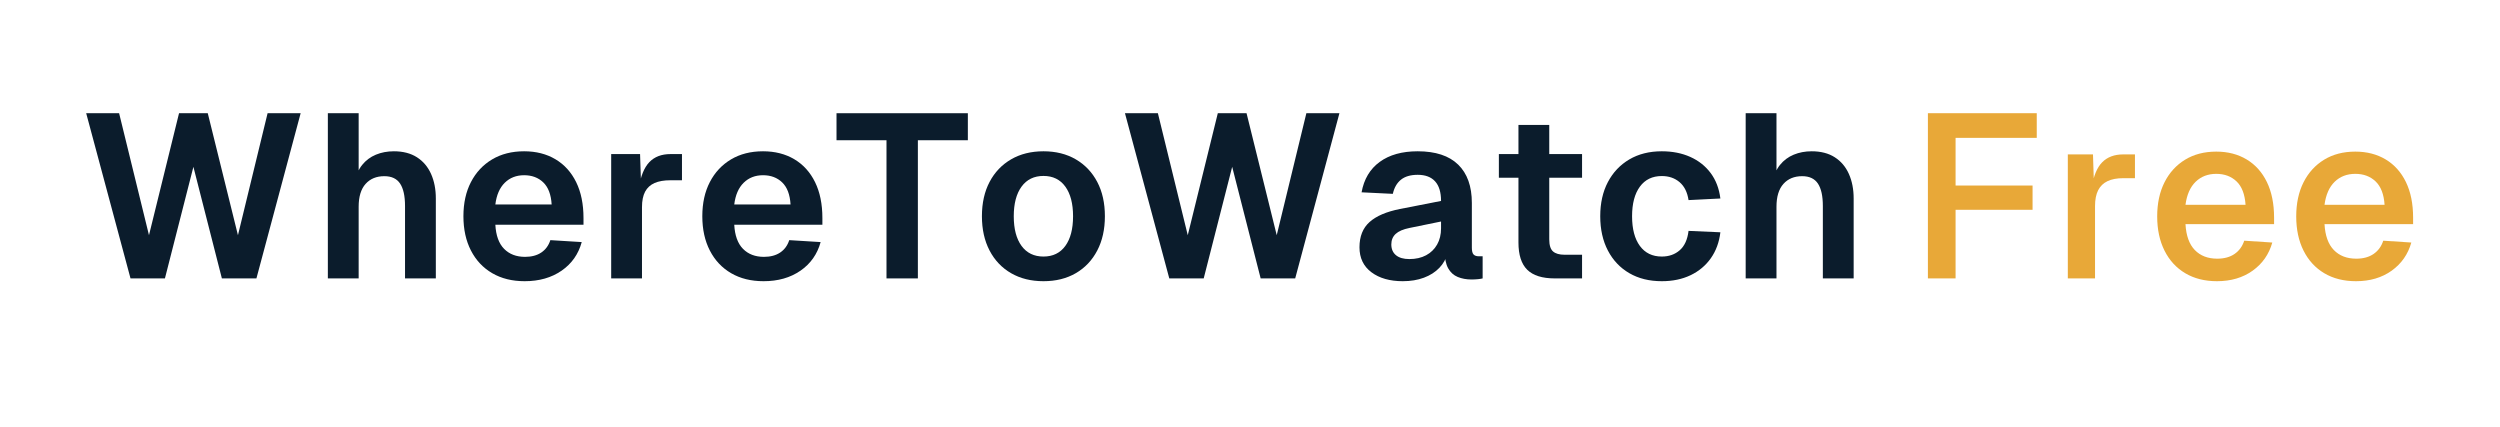
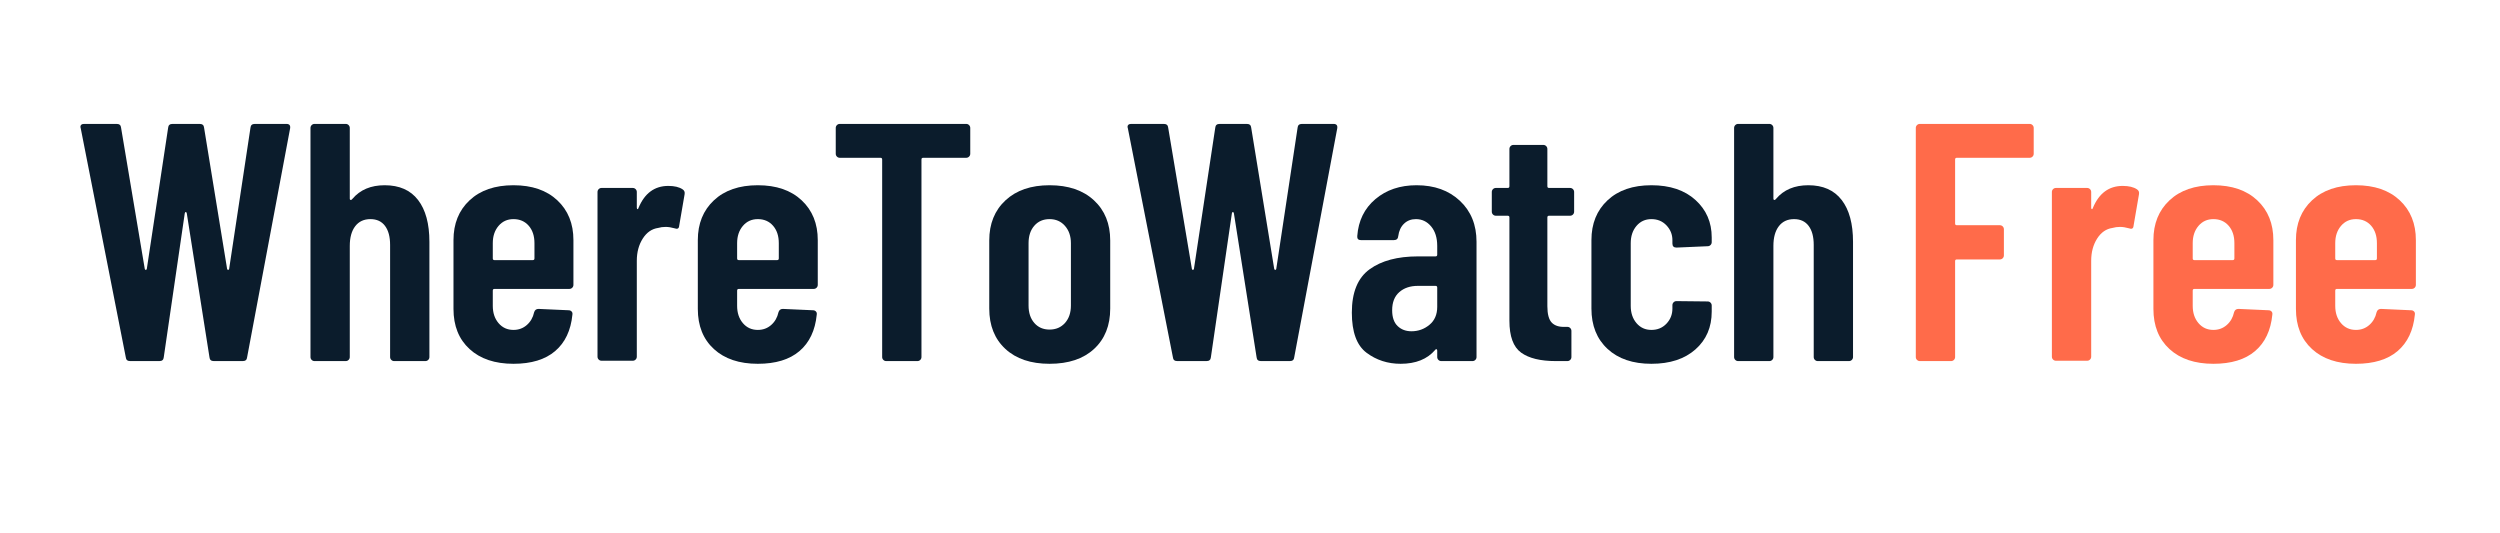
- <svg xmlns="http://www.w3.org/2000/svg" viewBox="0 0 515.79 88.00" width="515.79" height="88.00" fill="none">
-   <path transform="translate(16.000 57.440) scale(0.048 -0.048)" d="M227.64 0 37.12 710H178.64L307.04 185.76L436.2 710H559.72L689.44 185.76L816.84 710H958.92L768.84 0H620.36L497.96 479.6L375.56 0Z" fill="#0B1C2C" />
-   <path transform="translate(64.308 57.440) scale(0.048 -0.048)" d="M69.44 0V710H201.84V411.68L184.8 411.92Q193.04 458.12 216.82 487.66Q240.6 517.2 275.82 531.8Q311.04 546.4 353.04 546.4Q412.24 546.4 452.4 520.68Q492.56 494.96 513.06 449.02Q533.56 403.08 533.56 343.64V0H401.16V311.28Q401.16 375.52 380.04 407.46Q358.92 439.4 312.16 439.4Q261.36 439.4 231.6 406.12Q201.84 372.84 201.84 308.08V0Z" fill="#0B1C2C" />
-   <path transform="translate(93.752 57.440) scale(0.048 -0.048)" d="M301.96 -12Q221.68 -12 162.56 22.44Q103.44 56.88 71.08 119.82Q38.72 182.76 38.72 267.2Q38.72 351.64 71.08 414.08Q103.44 476.52 162 511.46Q220.56 546.4 299.72 546.4Q376.64 546.4 434.26 512.14Q491.88 477.88 523.36 413.68Q554.84 349.48 554.84 259.6V230.64H176Q179.68 161.48 213.58 127.06Q247.48 92.64 303.72 92.64Q345.6 92.64 373.38 111.2Q401.16 129.76 412.4 164.48L547.28 156.16Q525.84 78.12 460.52 33.06Q395.2 -12 301.96 -12ZM176 317.84H417.96Q414.16 381.64 382.04 412.58Q349.92 443.52 299.72 443.52Q249.28 443.52 216.38 411.08Q183.48 378.64 176 317.84Z" fill="#0B1C2C" />
-   <path transform="translate(122.764 57.440) scale(0.048 -0.048)" d="M69.44 0V534.4H193.6L198.48 384.56L187.84 387.12Q200.04 464.8 233.32 499.6Q266.6 534.4 324.36 534.4H373.72V421.84H324.04Q282.72 421.84 255.78 409.98Q228.84 398.12 215.34 372.92Q201.84 347.72 201.84 306.36V0Z" fill="#0B1C2C" />
-   <path transform="translate(143.040 57.440) scale(0.048 -0.048)" d="M301.96 -12Q221.68 -12 162.56 22.44Q103.44 56.88 71.08 119.82Q38.72 182.76 38.72 267.2Q38.72 351.64 71.08 414.08Q103.44 476.52 162 511.46Q220.56 546.4 299.72 546.4Q376.64 546.4 434.26 512.14Q491.88 477.88 523.36 413.68Q554.84 349.48 554.84 259.6V230.64H176Q179.68 161.48 213.58 127.06Q247.48 92.64 303.72 92.64Q345.6 92.64 373.38 111.2Q401.16 129.76 412.4 164.48L547.28 156.16Q525.84 78.12 460.52 33.06Q395.2 -12 301.96 -12ZM176 317.84H417.96Q414.16 381.64 382.04 412.58Q349.92 443.52 299.72 443.52Q249.28 443.52 216.38 411.08Q183.48 378.64 176 317.84Z" fill="#0B1C2C" />
-   <path transform="translate(172.052 57.440) scale(0.048 -0.048)" d="M225.96 0V593.88H11.12V710H575.64V593.88H360.8V0Z" fill="#0B1C2C" />
-   <path transform="translate(200.728 57.440) scale(0.048 -0.048)" d="M303.28 -12Q223.68 -12 164.06 22.44Q104.44 56.88 71.58 119.82Q38.72 182.76 38.72 267.2Q38.72 352.2 71.58 414.64Q104.44 477.08 164.06 511.74Q223.68 546.4 303.28 546.4Q382.88 546.4 442.22 511.74Q501.56 477.08 534.42 414.64Q567.28 352.2 567.28 267.2Q567.28 182.76 534.42 119.82Q501.56 56.88 442.22 22.44Q382.88 -12 303.28 -12ZM303.28 93.96Q363.96 93.96 397.2 139.64Q430.44 185.32 430.44 267.2Q430.44 348.64 397.2 394.54Q363.96 440.44 303.28 440.44Q242.6 440.44 209.08 394.54Q175.56 348.64 175.56 267.2Q175.56 185.32 209.08 139.64Q242.6 93.96 303.28 93.96Z" fill="#0B1C2C" />
-   <path transform="translate(230.316 57.440) scale(0.048 -0.048)" d="M227.64 0 37.12 710H178.64L307.04 185.76L436.2 710H559.72L689.44 185.76L816.84 710H958.92L768.84 0H620.36L497.96 479.6L375.56 0Z" fill="#0B1C2C" />
-   <path transform="translate(278.624 57.440) scale(0.048 -0.048)" d="M224.76 -12Q141.44 -12 90.08 26.44Q38.72 64.88 38.72 133.76Q38.72 203.52 82.02 242.3Q125.32 281.08 212.76 298.4L389.32 332.96Q389.32 388.96 363.76 417.12Q338.2 445.28 288.84 445.28Q243.08 445.28 217.02 424.3Q190.96 403.32 182.04 363.48L47.72 370.04Q63.16 455.16 125.72 500.78Q188.28 546.4 288.84 546.4Q404.04 546.4 462.88 489.12Q521.72 431.84 521.72 324.24V132.08Q521.72 110.56 529.1 102.84Q536.48 95.12 551.48 95.12H568.08V0Q561.88 -1.88 548.04 -3.26Q534.2 -4.64 520.24 -4.64Q487.32 -4.64 461.08 6.2Q434.84 17.04 420 43.3Q405.16 69.56 405.16 116.16L416.92 108Q408.16 72.68 382.04 45.4Q355.92 18.12 315.7 3.06Q275.48 -12 224.76 -12ZM253 83.12Q294.56 83.12 325.02 99.44Q355.48 115.76 372.4 145.54Q389.32 175.32 389.32 215.36V244.56L254.28 216.96Q213.04 208.72 194.3 191.3Q175.56 173.88 175.56 146.16Q175.56 116.2 195.68 99.66Q215.8 83.12 253 83.12Z" fill="#0B1C2C" />
-   <path transform="translate(307.108 57.440) scale(0.048 -0.048)" d="M284.56 0Q204.2 0 166.4 37.18Q128.6 74.36 128.6 154.48V659.72H261V167.92Q261 130.16 277.22 115.94Q293.44 101.72 326.88 101.72H402V0ZM44.44 432.68V534.4H402V432.68Z" fill="#0B1C2C" />
-   <path transform="translate(328.296 57.440) scale(0.048 -0.048)" d="M303.28 -12Q223.12 -12 163.78 22.44Q104.44 56.88 71.58 119.82Q38.72 182.76 38.72 267.2Q38.72 351.64 71.58 414.08Q104.44 476.52 163.78 511.46Q223.12 546.4 303.28 546.4Q371.76 546.4 425.64 522.26Q479.52 498.12 513.26 452.94Q547 407.76 555.12 343.48L418.28 336.6Q410.6 387.4 379.76 413.7Q348.92 440 303.28 440Q242.6 440 209.08 394.32Q175.56 348.64 175.56 267.2Q175.56 185.32 209.08 139.64Q242.6 93.96 303.28 93.96Q349.36 93.96 380.42 121.1Q411.48 148.24 418.28 204.28L555.12 198.28Q547.44 134 514.14 86.76Q480.84 39.52 426.96 13.76Q373.08 -12 303.28 -12Z" fill="#0B1C2C" />
-   <path transform="translate(356.828 57.440) scale(0.048 -0.048)" d="M69.44 0V710H201.84V411.68L184.8 411.92Q193.04 458.12 216.82 487.66Q240.6 517.2 275.82 531.8Q311.04 546.4 353.04 546.4Q412.24 546.4 452.4 520.68Q492.56 494.96 513.06 449.02Q533.56 403.08 533.56 343.64V0H401.16V311.28Q401.16 375.52 380.04 407.46Q358.92 439.4 312.16 439.4Q261.36 439.4 231.6 406.12Q201.84 372.84 201.84 308.08V0Z" fill="#0B1C2C" />
-   <path transform="translate(393.772 57.440) scale(0.048 -0.048)" d="M83 0V710H550.899V604.101H138.3L201.999 669.7V344L138.3 399.1H532.899V294.9H138.3L201.999 350V0Z" fill="#E8A838" />
-   <path transform="translate(423.128 57.440) scale(0.048 -0.048)" d="M72.8 0V533H180.999L185.599 388.2L175.799 390.9Q187.299 465.5 220.649 499.25Q253.999 533 311.199 533H361.399V430.801H311.299Q270.399 430.801 243.599 418.101Q216.799 405.401 203.299 379.151Q189.799 352.9 189.799 310.7V0Z" fill="#E8A838" />
-   <path transform="translate(443.124 57.440) scale(0.048 -0.048)" d="M297.2 -12Q218.6 -12 160.95 22.3Q103.3 56.6 71.85 119.4Q40.4 182.2 40.4 266.5Q40.4 350.8 71.85 413.1Q103.3 475.4 160.25 510.2Q217.2 545 294.4 545Q368.799 545 424.949 511.3Q481.099 477.6 511.949 414.1Q542.799 350.6 542.799 261V233.3H161.999Q166.099 159.1 202.099 121.95Q238.099 84.799 298.4 84.799Q343.5 84.799 373.1 105.249Q402.7 125.7 414.5 162.1L535.099 154.2Q513.799 78.4 450.649 33.2Q387.499 -12 297.2 -12ZM161.999 316.3H420.2Q415.7 384.3 381.55 416.85Q347.4 449.401 294.4 449.401Q240.599 449.401 205.599 415.35Q170.599 381.3 161.999 316.3Z" fill="#E8A838" />
-   <path transform="translate(471.808 57.440) scale(0.048 -0.048)" d="M297.2 -12Q218.6 -12 160.95 22.3Q103.3 56.6 71.85 119.4Q40.4 182.2 40.4 266.5Q40.4 350.8 71.85 413.1Q103.3 475.4 160.25 510.2Q217.2 545 294.4 545Q368.799 545 424.949 511.3Q481.099 477.6 511.949 414.1Q542.799 350.6 542.799 261V233.3H161.999Q166.099 159.1 202.099 121.95Q238.099 84.799 298.4 84.799Q343.5 84.799 373.1 105.249Q402.7 125.7 414.5 162.1L535.099 154.2Q513.799 78.4 450.649 33.2Q387.499 -12 297.2 -12ZM161.999 316.3H420.2Q415.7 384.3 381.55 416.85Q347.4 449.401 294.4 449.401Q240.599 449.401 205.599 415.35Q170.599 381.3 161.999 316.3Z" fill="#E8A838" />
+ <svg xmlns="http://www.w3.org/2000/svg" viewBox="0 0 413.20 88.00" width="413.20" height="88.00" fill="none">
+   <path transform="translate(12.000 59.680) scale(0.056 -0.056)" d="M157 11 24 687 23 691Q23 700 34 700H130Q142 700 143 689L213 272Q214 269 216.0 269.0Q218 269 219 272L282 689Q283 700 295 700H375Q387 700 388 689L456 272Q457 269 459.0 269.0Q461 269 462 272L525 689Q526 700 538 700H631Q644 700 642 687L515 11Q514 0 502 0H417Q405 0 404 11L337 436Q336 440 334.0 440.0Q332 440 331 436L269 11Q268 0 256 0H170Q158 0 157 11Z" fill="#0B1C2C" />
+   <path transform="translate(48.740 59.680) scale(0.056 -0.056)" d="M397 352V12Q397 7 393.5 3.5Q390 0 385 0H293Q288 0 284.5 3.5Q281 7 281 12V343Q281 379 266.0 399.0Q251 419 223 419Q194 419 178.0 398.0Q162 377 162 340V12Q162 7 158.5 3.5Q155 0 150 0H58Q53 0 49.5 3.5Q46 7 46 12V688Q46 693 49.5 696.5Q53 700 58 700H150Q155 700 158.5 696.5Q162 693 162 688V479Q162 476 164.5 475.5Q167 475 170 479Q204 519 265 519Q330 519 363.5 475.5Q397 432 397 352Z" fill="#0B1C2C" />
+   <path transform="translate(72.824 59.680) scale(0.056 -0.056)" d="M380 213H159Q154 213 154 208V163Q154 132 171.0 112.0Q188 92 215 92Q238 92 254.5 106.5Q271 121 276 144Q279 154 289 154L378 150Q383 150 386.5 146.5Q390 143 389 137Q382 67 338.0 29.5Q294 -8 215 -8Q133 -8 85.5 35.5Q38 79 38 154V357Q38 430 85.5 474.5Q133 519 215 519Q297 519 344.5 474.5Q392 430 392 357V225Q392 220 388.5 216.5Q385 213 380 213ZM154 348V303Q154 298 159 298H272Q277 298 277 303V348Q277 380 260.0 399.5Q243 419 215 419Q188 419 171.0 399.0Q154 379 154 348Z" fill="#0B1C2C" />
+   <path transform="translate(96.180 59.680) scale(0.056 -0.056)" d="M297 507Q305 502 303 492L287 399Q286 387 273 392Q259 396 247 396Q235 396 225 393Q197 389 179.5 361.5Q162 334 162 296V13Q162 8 158.5 4.5Q155 1 150 1H58Q53 1 49.5 4.5Q46 8 46 13V499Q46 504 49.5 507.5Q53 511 58 511H150Q155 511 158.5 507.5Q162 504 162 499V453Q162 449 164.0 448.5Q166 448 167 452Q194 517 255 517Q282 517 297 507Z" fill="#0B1C2C" />
+   <path transform="translate(113.208 59.680) scale(0.056 -0.056)" d="M380 213H159Q154 213 154 208V163Q154 132 171.0 112.0Q188 92 215 92Q238 92 254.5 106.5Q271 121 276 144Q279 154 289 154L378 150Q383 150 386.5 146.5Q390 143 389 137Q382 67 338.0 29.5Q294 -8 215 -8Q133 -8 85.5 35.5Q38 79 38 154V357Q38 430 85.5 474.5Q133 519 215 519Q297 519 344.5 474.5Q392 430 392 357V225Q392 220 388.5 216.5Q385 213 380 213ZM154 348V303Q154 298 159 298H272Q277 298 277 303V348Q277 380 260.0 399.5Q243 419 215 419Q188 419 171.0 399.0Q154 379 154 348Z" fill="#0B1C2C" />
+   <path transform="translate(136.564 59.680) scale(0.056 -0.056)" d="M425 688V612Q425 607 421.5 603.5Q418 600 413 600H286Q281 600 281 595V12Q281 7 277.5 3.5Q274 0 269 0H177Q172 0 168.5 3.5Q165 7 165 12V595Q165 600 160 600H40Q35 600 31.5 603.5Q28 607 28 612V688Q28 693 31.5 696.5Q35 700 40 700H413Q418 700 421.5 696.5Q425 693 425 688Z" fill="#0B1C2C" />
+   <path transform="translate(161.376 59.680) scale(0.056 -0.056)" d="M38 155V356Q38 430 86.0 474.5Q134 519 216 519Q299 519 347.0 474.5Q395 430 395 356V155Q395 80 347.5 36.0Q300 -8 216 -8Q133 -8 85.5 36.0Q38 80 38 155ZM279 164V348Q279 379 261.5 399.0Q244 419 216 419Q188 419 171.0 399.5Q154 380 154 348V164Q154 132 171.0 112.5Q188 93 216 93Q244 93 261.5 112.5Q279 132 279 164Z" fill="#0B1C2C" />
+   <path transform="translate(185.068 59.680) scale(0.056 -0.056)" d="M157 11 24 687 23 691Q23 700 34 700H130Q142 700 143 689L213 272Q214 269 216.0 269.0Q218 269 219 272L282 689Q283 700 295 700H375Q387 700 388 689L456 272Q457 269 459.0 269.0Q461 269 462 272L525 689Q526 700 538 700H631Q644 700 642 687L515 11Q514 0 502 0H417Q405 0 404 11L337 436Q336 440 334.0 440.0Q332 440 331 436L269 11Q268 0 256 0H170Q158 0 157 11Z" fill="#0B1C2C" />
+   <path transform="translate(221.808 59.680) scale(0.056 -0.056)" d="M397 352V12Q397 7 393.5 3.5Q390 0 385 0H293Q288 0 284.5 3.5Q281 7 281 12V31Q281 34 279.0 35.0Q277 36 275 33Q240 -8 173 -8Q116 -8 72.5 24.5Q29 57 29 143Q29 233 81.5 271.0Q134 309 224 309H276Q281 309 281 314V340Q281 376 263.0 397.5Q245 419 218 419Q197 419 183.0 405.5Q169 392 166 369Q165 357 153 357H56Q44 357 45 369Q50 437 98.5 478.0Q147 519 220 519Q299 519 348.0 473.0Q397 427 397 352ZM281 160V217Q281 222 276 222H224Q190 222 169.0 203.5Q148 185 148 150Q148 119 164.0 103.5Q180 88 205 88Q235 88 258.0 107.0Q281 126 281 160Z" fill="#0B1C2C" />
+   <path transform="translate(245.612 59.680) scale(0.056 -0.056)" d="M248 429H186Q181 429 181 424V162Q181 127 194.0 113.5Q207 100 233 101H240Q245 101 248.5 97.5Q252 94 252 89V12Q252 7 248.5 3.5Q245 0 240 0H206Q138 0 103.5 25.0Q69 50 69 119V424Q69 429 64 429H29Q24 429 20.5 432.5Q17 436 17 441V499Q17 504 20.5 507.5Q24 511 29 511H64Q69 511 69 516V626Q69 631 72.5 634.5Q76 638 81 638H169Q174 638 177.5 634.5Q181 631 181 626V516Q181 511 186 511H248Q253 511 256.5 507.5Q260 504 260 499V441Q260 436 256.5 432.5Q253 429 248 429Z" fill="#0B1C2C" />
+   <path transform="translate(260.904 59.680) scale(0.056 -0.056)" d="M38 155V357Q38 430 85.5 474.5Q133 519 215 519Q297 519 345.0 475.5Q393 432 393 365V351Q393 346 389.5 342.5Q386 339 381 339L289 335Q277 335 277 347V357Q277 382 259.5 400.5Q242 419 215 419Q188 419 171.0 399.0Q154 379 154 348V163Q154 132 171.0 112.0Q188 92 215 92Q242 92 259.5 110.5Q277 129 277 155V165Q277 170 280.5 173.5Q284 177 289 177L381 176Q386 176 389.5 172.5Q393 169 393 164V146Q393 77 345.0 34.5Q297 -8 215 -8Q133 -8 85.5 36.0Q38 80 38 155Z" fill="#0B1C2C" />
+   <path transform="translate(284.036 59.680) scale(0.056 -0.056)" d="M397 352V12Q397 7 393.5 3.5Q390 0 385 0H293Q288 0 284.5 3.5Q281 7 281 12V343Q281 379 266.0 399.0Q251 419 223 419Q194 419 178.0 398.0Q162 377 162 340V12Q162 7 158.5 3.5Q155 0 150 0H58Q53 0 49.5 3.5Q46 7 46 12V688Q46 693 49.5 696.5Q53 700 58 700H150Q155 700 158.5 696.5Q162 693 162 688V479Q162 476 164.5 475.5Q167 475 170 479Q204 519 265 519Q330 519 363.5 475.5Q397 432 397 352Z" fill="#0B1C2C" />
+   <path transform="translate(313.620 59.680) scale(0.056 -0.056)" d="M390 600H175Q170 600 170 595V406Q170 401 175 401H302Q307 401 310.5 397.5Q314 394 314 389V312Q314 307 310.5 303.5Q307 300 302 300H175Q170 300 170 295V12Q170 7 166.5 3.5Q163 0 158 0H66Q61 0 57.5 3.5Q54 7 54 12V688Q54 693 57.5 696.5Q61 700 66 700H390Q395 700 398.5 696.5Q402 693 402 688V612Q402 607 398.5 603.5Q395 600 390 600Z" fill="#FF6B4A" />
+   <path transform="translate(336.560 59.680) scale(0.056 -0.056)" d="M297 507Q305 502 303 492L287 399Q286 387 273 392Q259 396 247 396Q235 396 225 393Q197 389 179.5 361.5Q162 334 162 296V13Q162 8 158.5 4.5Q155 1 150 1H58Q53 1 49.5 4.5Q46 8 46 13V499Q46 504 49.5 507.5Q53 511 58 511H150Q155 511 158.5 507.5Q162 504 162 499V453Q162 449 164.0 448.5Q166 448 167 452Q194 517 255 517Q282 517 297 507Z" fill="#FF6B4A" />
+   <path transform="translate(353.788 59.680) scale(0.056 -0.056)" d="M380 213H159Q154 213 154 208V163Q154 132 171.0 112.0Q188 92 215 92Q238 92 254.5 106.5Q271 121 276 144Q279 154 289 154L378 150Q383 150 386.5 146.5Q390 143 389 137Q382 67 338.0 29.5Q294 -8 215 -8Q133 -8 85.5 35.5Q38 79 38 154V357Q38 430 85.5 474.5Q133 519 215 519Q297 519 344.5 474.5Q392 430 392 357V225Q392 220 388.5 216.5Q385 213 380 213ZM154 348V303Q154 298 159 298H272Q277 298 277 303V348Q277 380 260.0 399.5Q243 419 215 419Q188 419 171.0 399.0Q154 379 154 348Z" fill="#FF6B4A" />
+   <path transform="translate(377.344 59.680) scale(0.056 -0.056)" d="M380 213H159Q154 213 154 208V163Q154 132 171.0 112.0Q188 92 215 92Q238 92 254.5 106.5Q271 121 276 144Q279 154 289 154L378 150Q383 150 386.5 146.5Q390 143 389 137Q382 67 338.0 29.5Q294 -8 215 -8Q133 -8 85.5 35.5Q38 79 38 154V357Q38 430 85.5 474.5Q133 519 215 519Q297 519 344.5 474.5Q392 430 392 357V225Q392 220 388.5 216.5Q385 213 380 213ZM154 348V303Q154 298 159 298H272Q277 298 277 303V348Q277 380 260.0 399.5Q243 419 215 419Q188 419 171.0 399.0Q154 379 154 348Z" fill="#FF6B4A" />
</svg>
